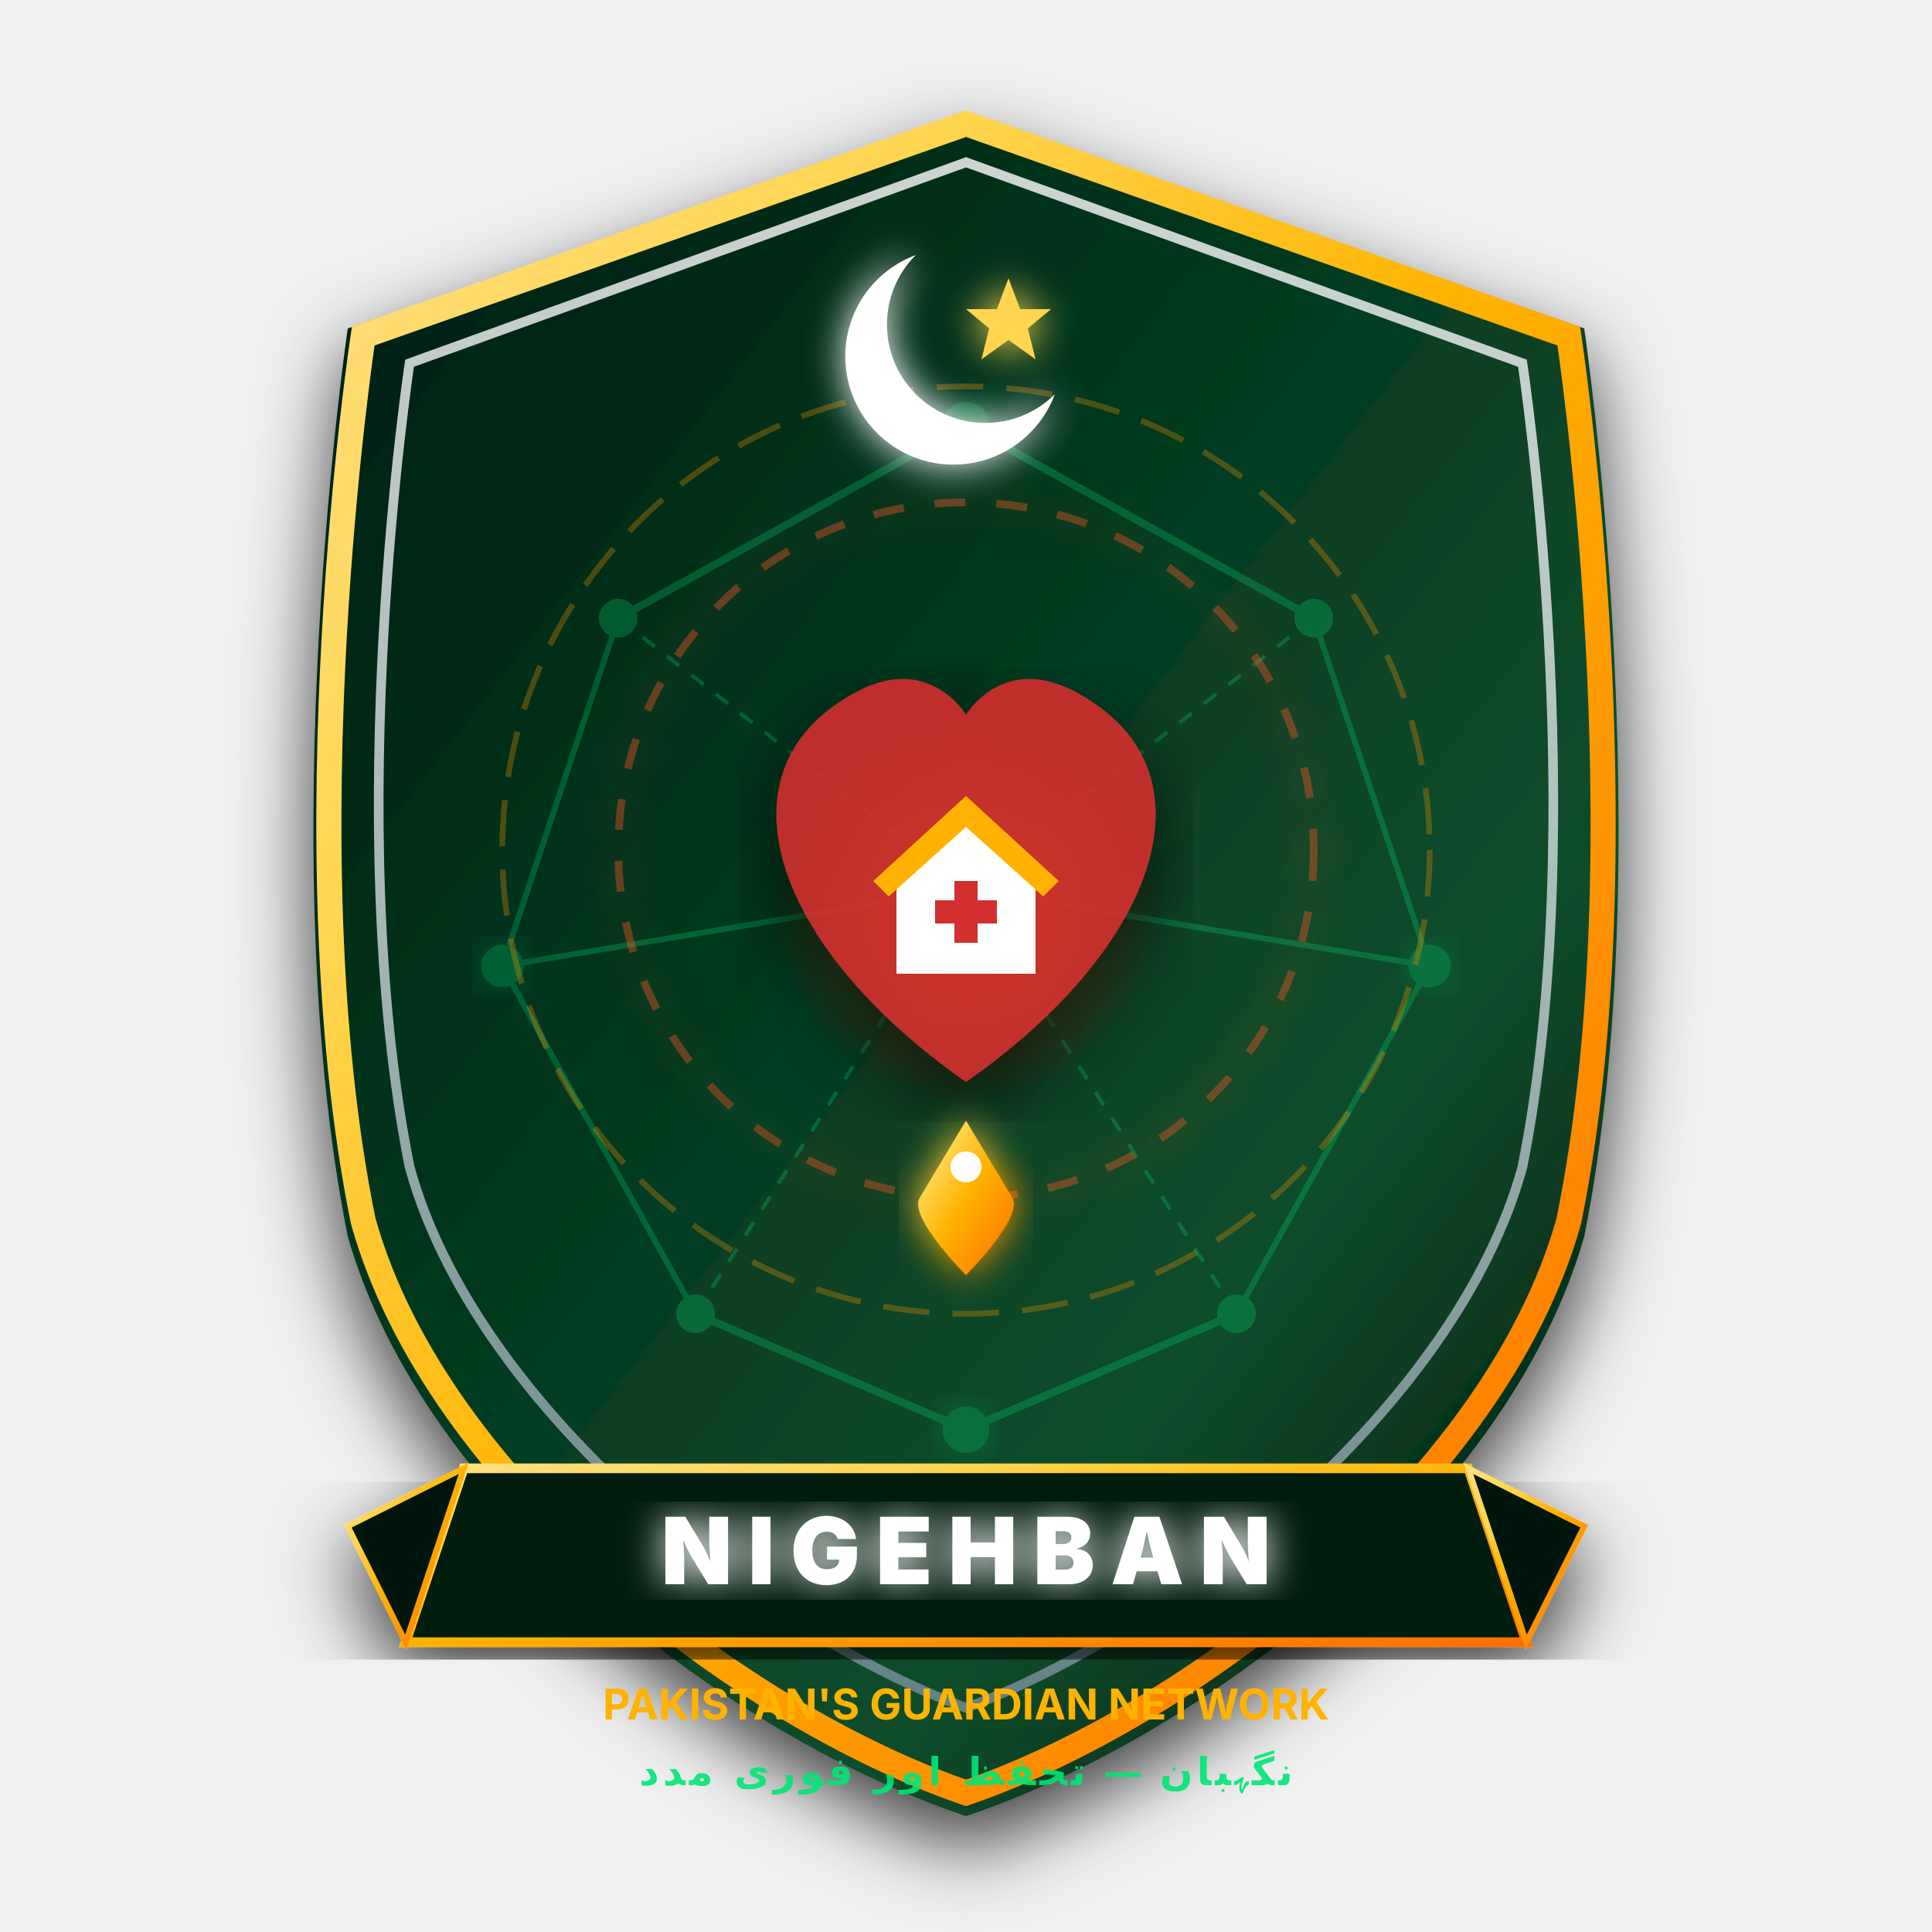
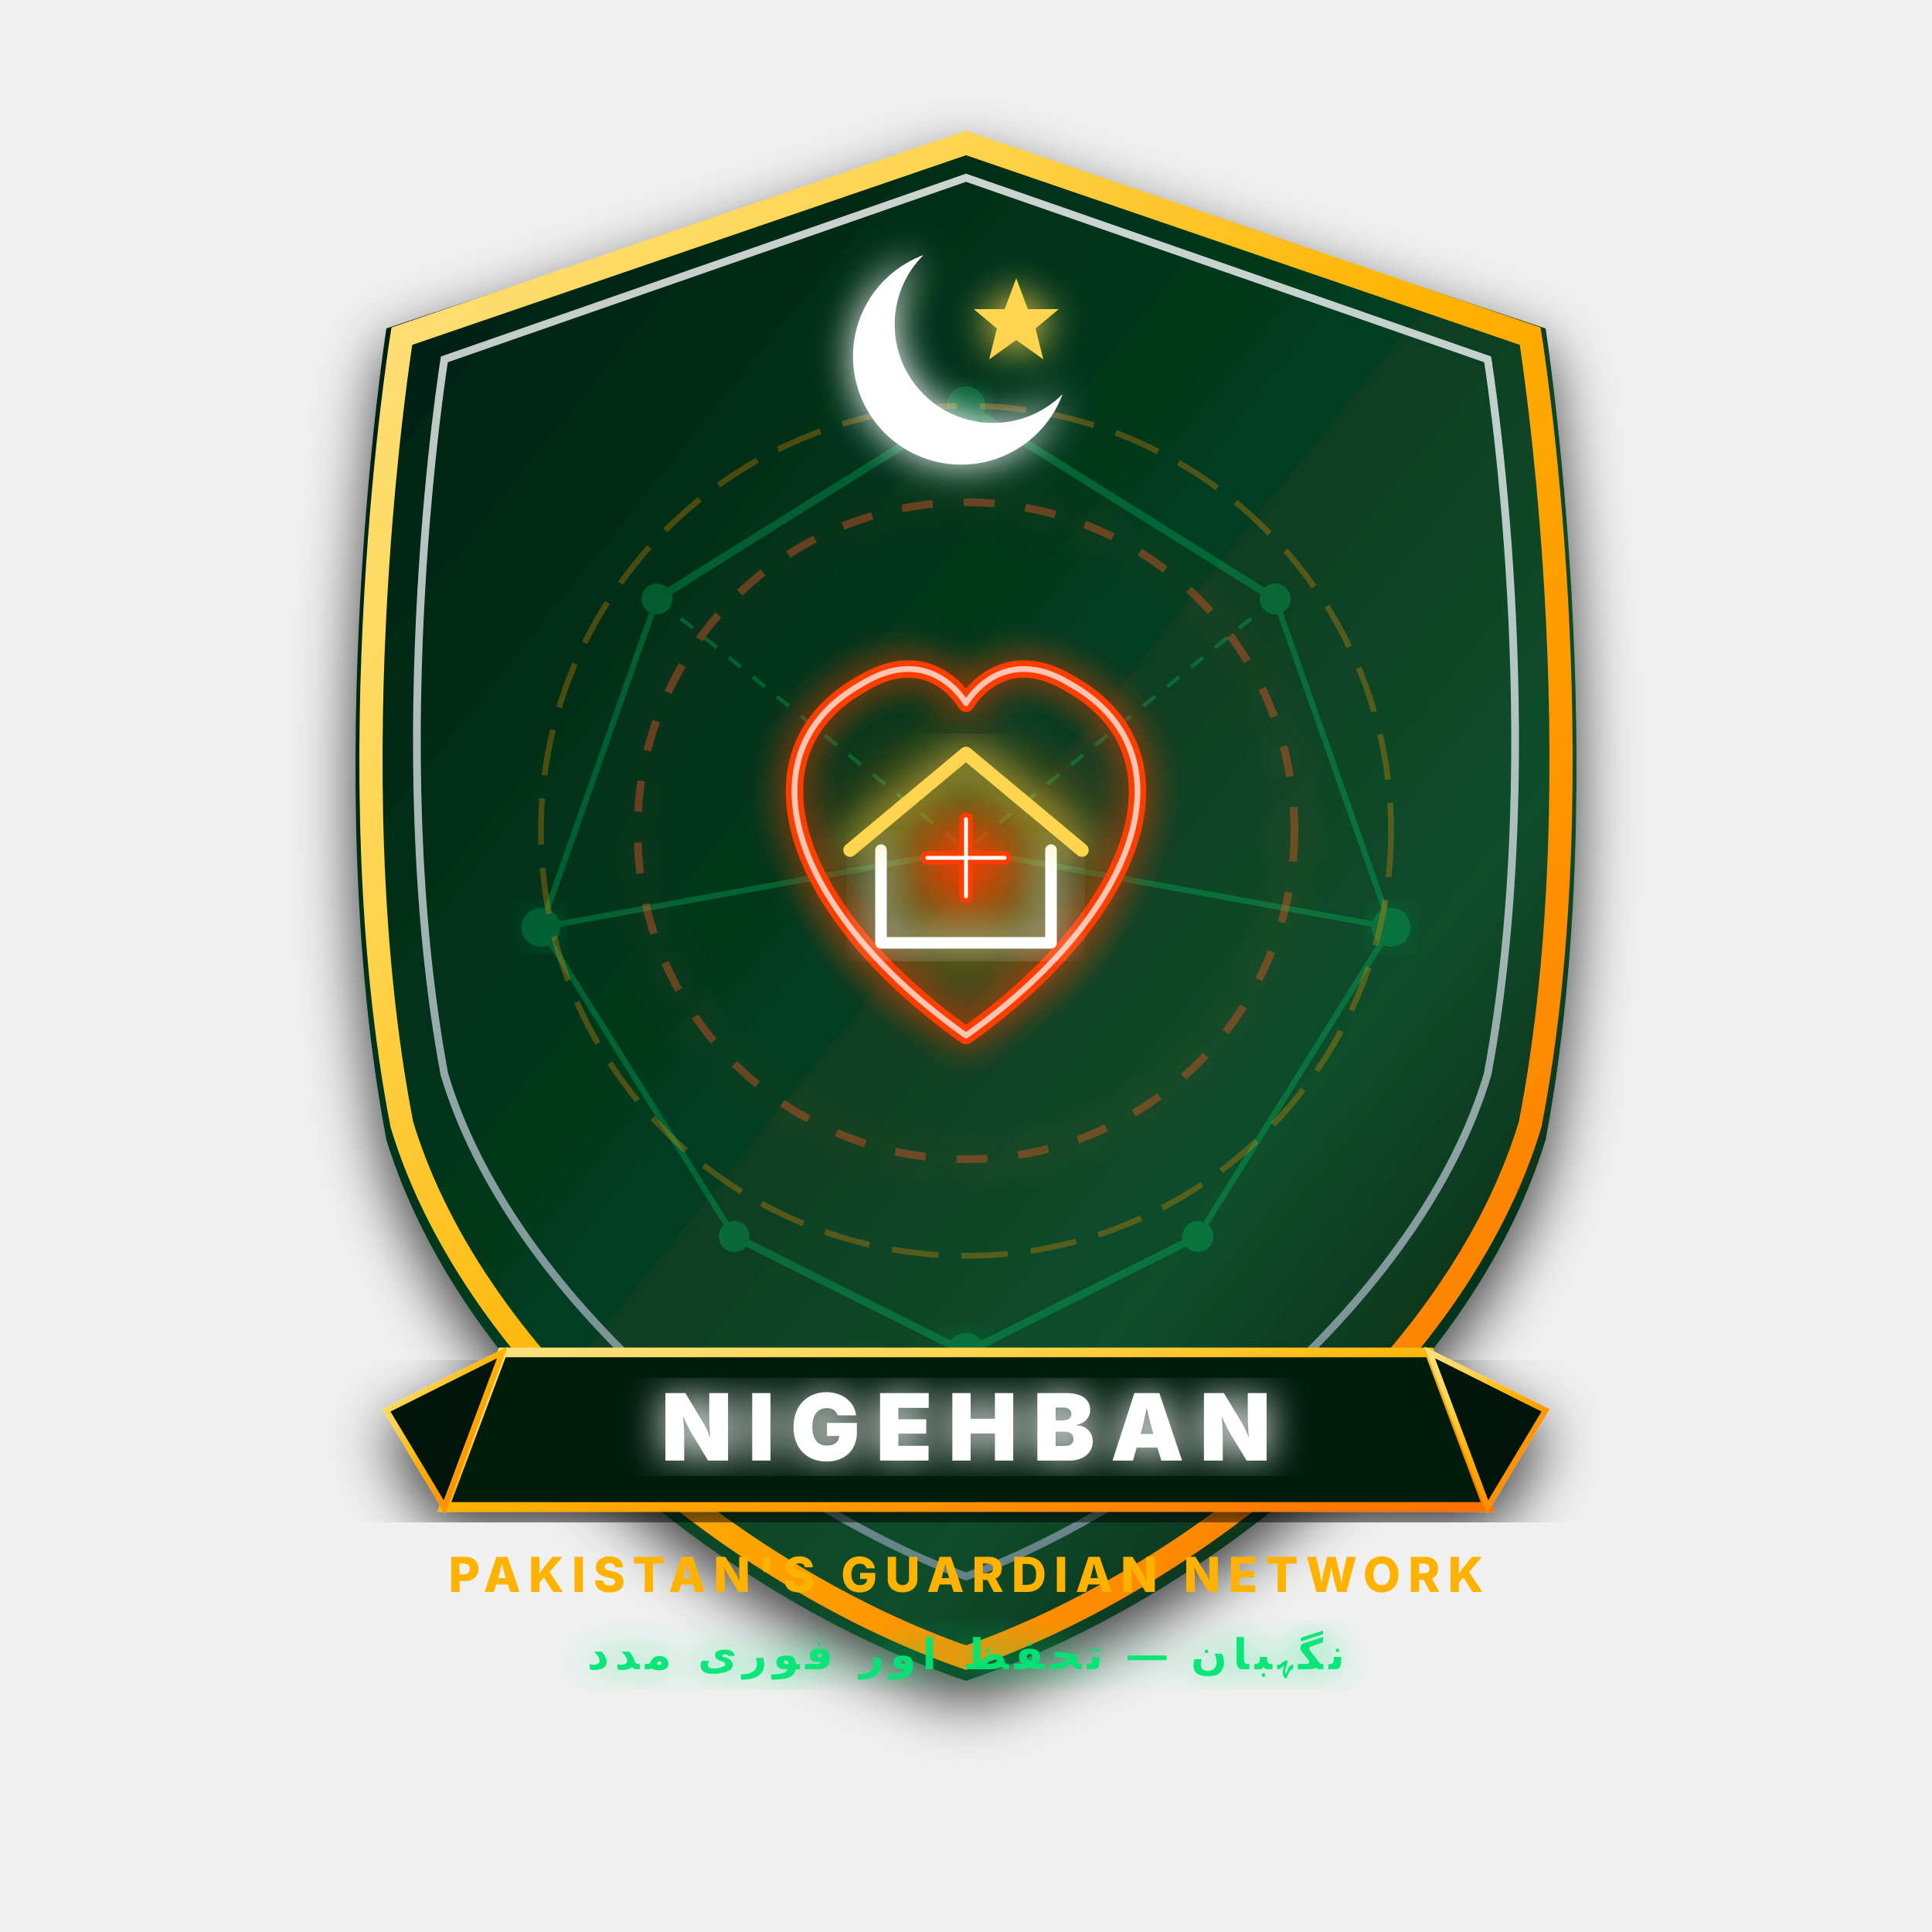
<svg xmlns="http://www.w3.org/2000/svg" viewBox="0 0 500 500" width="500" height="500">
  <defs>
    <linearGradient id="shieldBg" x1="0%" y1="0%" x2="100%" y2="100%">
      <stop offset="0%" stop-color="#021C0E" />
      <stop offset="40%" stop-color="#05381E" />
      <stop offset="70%" stop-color="#0A4D2B" />
      <stop offset="100%" stop-color="#01140A" />
    </linearGradient>
    <linearGradient id="goldBorder" x1="0%" y1="0%" x2="100%" y2="100%">
      <stop offset="0%" stop-color="#FFE082" />
      <stop offset="25%" stop-color="#FFD54F" />
      <stop offset="50%" stop-color="#FFB300" />
      <stop offset="75%" stop-color="#FF8F00" />
      <stop offset="100%" stop-color="#FF6F00" />
    </linearGradient>
    <radialGradient id="emeraldGlow" cx="50%" cy="50%" r="50%">
      <stop offset="0%" stop-color="#00E676" stop-opacity="0.6" />
      <stop offset="60%" stop-color="#00E676" stop-opacity="0.15" />
      <stop offset="100%" stop-color="#00E676" stop-opacity="0" />
    </radialGradient>
    <radialGradient id="sosGlow" cx="50%" cy="50%" r="50%">
      <stop offset="0%" stop-color="#FF3D00" stop-opacity="0.8" />
      <stop offset="50%" stop-color="#FF9100" stop-opacity="0.3" />
      <stop offset="100%" stop-color="#FF3D00" stop-opacity="0" />
    </radialGradient>
    <linearGradient id="silverAccent" x1="0%" y1="0%" x2="0%" y2="100%">
      <stop offset="0%" stop-color="#FFFFFF" />
      <stop offset="50%" stop-color="#CFD8DC" />
      <stop offset="100%" stop-color="#78909C" />
    </linearGradient>
    <filter id="dropShadow" x="-10%" y="-10%" width="120%" height="120%">
-       <feDropShadow dx="0" dy="8" stdDeviation="10" flood-color="#000000" flood-opacity="0.75" />
+       <feDropShadow dx="0" dy="6" stdDeviation="8" flood-color="#000000" flood-opacity="0.75" />
    </filter>
    <filter id="neonGlow" x="-20%" y="-20%" width="140%" height="140%">
      <feGaussianBlur stdDeviation="5" result="blur" />
      <feMerge>
        <feMergeNode in="blur" />
        <feMergeNode in="SourceGraphic" />
      </feMerge>
    </filter>
  </defs>
-   <circle cx="250" cy="220" r="180" fill="url(#emeraldGlow)" opacity="0.6" />
-   <path d="M250 30 L410 85 C410 85 430 220 410 320 C390 390 310 450 250 470 C190 450 110 390 90 320 C70 220 90 85 90 85 Z" fill="url(#shieldBg)" filter="url(#dropShadow)" />
-   <path d="M250 32 L406 87 C406 87 426 218 406 316 C387 384 308 444 250 464 C192 444 113 384 94 316 C74 218 94 87 94 87 Z" fill="none" stroke="url(#goldBorder)" stroke-width="6.5" stroke-linecap="round" />
-   <path d="M250 42 L394 94 C394 94 412 212 394 302 C377 364 304 422 250 442 C196 422 123 364 106 302 C88 212 106 94 106 94 Z" fill="none" stroke="url(#silverAccent)" stroke-width="2.5" opacity="0.8" />
+   <circle cx="250" cy="210" r="170" fill="url(#emeraldGlow)" opacity="0.6" />
+   <path d="M250 35 L400 85 C400 85 418 200 400 295 C380 360 310 415 250 435 C190 415 120 360 100 295 C82 200 100 85 100 85 Z" fill="url(#shieldBg)" filter="url(#dropShadow)" />
+   <path d="M250 37 L396 87 C396 87 414 198 396 291 C377 354 308 409 250 429 C192 409 123 354 104 291 C86 198 104 87 104 87 Z" fill="none" stroke="url(#goldBorder)" stroke-width="6" stroke-linecap="round" />
+   <path d="M250 46 L385 93 C385 93 401 192 385 278 C368 335 304 388 250 408 C196 388 132 335 115 278 C99 192 115 93 115 93 Z" fill="none" stroke="url(#silverAccent)" stroke-width="2" opacity="0.8" />
  <g opacity="0.25">
-     <line x1="250" y1="110" x2="160" y2="160" stroke="#00E676" stroke-width="2" />
-     <line x1="250" y1="110" x2="340" y2="160" stroke="#00E676" stroke-width="2" />
-     <line x1="160" y1="160" x2="130" y2="250" stroke="#00E676" stroke-width="1.5" />
-     <line x1="340" y1="160" x2="370" y2="250" stroke="#00E676" stroke-width="1.5" />
-     <line x1="130" y1="250" x2="180" y2="340" stroke="#00E676" stroke-width="1.5" />
-     <line x1="370" y1="250" x2="320" y2="340" stroke="#00E676" stroke-width="1.5" />
-     <line x1="180" y1="340" x2="250" y2="370" stroke="#00E676" stroke-width="2" />
-     <line x1="320" y1="340" x2="250" y2="370" stroke="#00E676" stroke-width="2" />
-     <line x1="160" y1="160" x2="250" y2="230" stroke="#00E676" stroke-width="1" stroke-dasharray="4,4" />
-     <line x1="340" y1="160" x2="250" y2="230" stroke="#00E676" stroke-width="1" stroke-dasharray="4,4" />
-     <line x1="130" y1="250" x2="250" y2="230" stroke="#00E676" stroke-width="1.5" />
-     <line x1="370" y1="250" x2="250" y2="230" stroke="#00E676" stroke-width="1.5" />
-     <line x1="180" y1="340" x2="250" y2="230" stroke="#00E676" stroke-width="1" stroke-dasharray="4,4" />
-     <line x1="320" y1="340" x2="250" y2="230" stroke="#00E676" stroke-width="1" stroke-dasharray="4,4" />
-     <circle cx="250" cy="110" r="6" fill="#00E676" filter="url(#neonGlow)" />
-     <circle cx="160" cy="160" r="5" fill="#00E676" />
-     <circle cx="340" cy="160" r="5" fill="#00E676" />
-     <circle cx="130" cy="250" r="5.5" fill="#00E676" filter="url(#neonGlow)" />
-     <circle cx="370" cy="250" r="5.5" fill="#00E676" filter="url(#neonGlow)" />
-     <circle cx="180" cy="340" r="5" fill="#00E676" />
-     <circle cx="320" cy="340" r="5" fill="#00E676" />
-     <circle cx="250" cy="370" r="6" fill="#00E676" filter="url(#neonGlow)" />
+     <line x1="250" y1="105" x2="170" y2="155" stroke="#00E676" stroke-width="2" />
+     <line x1="250" y1="105" x2="330" y2="155" stroke="#00E676" stroke-width="2" />
+     <line x1="170" y1="155" x2="140" y2="240" stroke="#00E676" stroke-width="1.5" />
+     <line x1="330" y1="155" x2="360" y2="240" stroke="#00E676" stroke-width="1.5" />
+     <line x1="140" y1="240" x2="190" y2="320" stroke="#00E676" stroke-width="1.5" />
+     <line x1="360" y1="240" x2="310" y2="320" stroke="#00E676" stroke-width="1.5" />
+     <line x1="190" y1="320" x2="250" y2="350" stroke="#00E676" stroke-width="2" />
+     <line x1="310" y1="320" x2="250" y2="350" stroke="#00E676" stroke-width="2" />
+     <line x1="170" y1="155" x2="250" y2="220" stroke="#00E676" stroke-width="1" stroke-dasharray="4,4" />
+     <line x1="330" y1="155" x2="250" y2="220" stroke="#00E676" stroke-width="1" stroke-dasharray="4,4" />
+     <line x1="140" y1="240" x2="250" y2="220" stroke="#00E676" stroke-width="1.5" />
+     <line x1="360" y1="240" x2="250" y2="220" stroke="#00E676" stroke-width="1.5" />
+     <circle cx="250" cy="105" r="5" fill="#00E676" filter="url(#neonGlow)" />
+     <circle cx="170" cy="155" r="4" fill="#00E676" />
+     <circle cx="330" cy="155" r="4" fill="#00E676" />
+     <circle cx="140" cy="240" r="5" fill="#00E676" filter="url(#neonGlow)" />
+     <circle cx="360" cy="240" r="5" fill="#00E676" filter="url(#neonGlow)" />
+     <circle cx="190" cy="320" r="4" fill="#00E676" />
+     <circle cx="310" cy="320" r="4" fill="#00E676" />
+     <circle cx="250" cy="350" r="5" fill="#00E676" filter="url(#neonGlow)" />
  </g>
-   <circle cx="250" cy="220" r="90" fill="none" stroke="#FF5722" stroke-width="2" stroke-dasharray="8,8" opacity="0.4" filter="url(#neonGlow)" />
-   <circle cx="250" cy="220" r="120" fill="none" stroke="#FF9100" stroke-width="1.5" stroke-dasharray="12,6" opacity="0.3" />
-   <g transform="translate(215, 60)" filter="url(#neonGlow)">
+   <circle cx="250" cy="215" r="85" fill="none" stroke="#FF5722" stroke-width="2" stroke-dasharray="8,8" opacity="0.4" filter="url(#neonGlow)" />
+   <circle cx="250" cy="215" r="110" fill="none" stroke="#FF9100" stroke-width="1.5" stroke-dasharray="12,6" opacity="0.3" />
+   <g transform="translate(217, 60)" filter="url(#neonGlow)">
    <path d="M22 6 A28 28 0 1 0 58 42 A23 23 0 1 1 22 6" fill="#FFFFFF" />
    <polygon points="46,12 49,20 57,20 51,25 53,33 46,28 39,33 41,25 35,20 43,20" fill="#FFD54F" />
  </g>
-   <circle cx="250" cy="235" r="50" fill="url(#sosGlow)" />
-   <path d="M250 280 C200 245 185 200 220 180 C240 168 250 185 250 185 C250 185 260 168 280 180 C315 200 300 245 250 280 Z" fill="#D32F2F" opacity="0.9" filter="url(#dropShadow)" />
-   <path d="M232 230 L250 212 L268 230 L268 252 L232 252 Z" fill="#FFFFFF" />
-   <polygon points="250,206 226,228 230,232 250,214 270,232 274,228" fill="#FFB300" />
-   <rect x="247" y="228" width="6" height="16" fill="#D32F2F" />
-   <rect x="242" y="233" width="16" height="6" fill="#D32F2F" />
-   <path d="M250 290 L262 310 C265 315 250 330 250 330 C250 330 235 315 238 310 Z" fill="url(#goldBorder)" filter="url(#neonGlow)" />
-   <circle cx="250" cy="302" r="4" fill="#FFFFFF" />
+   <circle cx="250" cy="225" r="45" fill="url(#sosGlow)" />
+   <path d="M250 268 C205 236 191 195 223 177 C241 166 250 182 250 182 C250 182 259 166 277 177 C309 195 295 236 250 268 Z" fill="none" stroke="#FF3D00" stroke-width="4.5" stroke-linecap="round" stroke-linejoin="round" filter="url(#neonGlow)" />
+   <path d="M250 268 C205 236 191 195 223 177 C241 166 250 182 250 182 C250 182 259 166 277 177 C309 195 295 236 250 268 Z" fill="none" stroke="#FFFFFF" stroke-width="1.5" stroke-linecap="round" stroke-linejoin="round" opacity="0.7" />
+   <path d="M228 220 L228 244 L272 244 L272 220" fill="none" stroke="#FFFFFF" stroke-width="3" stroke-linecap="round" stroke-linejoin="round" filter="url(#neonGlow)" />
+   <path d="M220 220 L250 195 L280 220" fill="none" stroke="#FFD54F" stroke-width="3.5" stroke-linecap="round" stroke-linejoin="round" filter="url(#neonGlow)" />
+   <path d="M250 212 L250 232 M240 222 L260 222" fill="none" stroke="#FF3D00" stroke-width="3.5" stroke-linecap="round" filter="url(#neonGlow)" />
+   <path d="M250 212 L250 232 M240 222 L260 222" fill="none" stroke="#FFFFFF" stroke-width="1" stroke-linecap="round" />
  <g filter="url(#dropShadow)">
-     <path d="M120 380 L380 380 L395 425 L105 425 Z" fill="#021C0E" stroke="url(#goldBorder)" stroke-width="2.5" />
-     <path d="M105 425 L120 380 L90 395 Z" fill="#01140A" stroke="url(#goldBorder)" stroke-width="1.5" />
-     <path d="M395 425 L380 380 L410 395 Z" fill="#01140A" stroke="url(#goldBorder)" stroke-width="1.5" />
+     <path d="M130 350 L370 350 L385 390 L115 390 Z" fill="#021C0E" stroke="url(#goldBorder)" stroke-width="2.5" />
+     <path d="M115 390 L130 350 L100 365 Z" fill="#01140A" stroke="url(#goldBorder)" stroke-width="1.5" />
+     <path d="M385 390 L370 350 L400 365 Z" fill="#01140A" stroke="url(#goldBorder)" stroke-width="1.5" />
  </g>
-   <text x="250" y="410" font-family="'Outfit', 'Inter', 'Segoe UI', sans-serif" font-weight="900" font-size="24" fill="#FFFFFF" letter-spacing="4" text-anchor="middle" filter="url(#neonGlow)">
+   <text x="250" y="378" font-family="'Outfit', 'Inter', 'Segoe UI', sans-serif" font-weight="900" font-size="24" fill="#FFFFFF" letter-spacing="4" text-anchor="middle" filter="url(#neonGlow)">
    NIGEHBAN
  </text>
-   <text x="250" y="445" font-family="'Outfit', 'Inter', 'Segoe UI', sans-serif" font-weight="700" font-size="11" fill="#FFB300" letter-spacing.="1.5" text-anchor="middle">
+   <text x="250" y="412" font-family="'Outfit', 'Inter', 'Segoe UI', sans-serif" font-weight="800" font-size="12.5" fill="#FFB300" letter-spacing="2" text-anchor="middle">
    PAKISTAN'S GUARDIAN NETWORK
  </text>
-   <text x="250" y="462" font-family="'Segoe UI', 'Tahoma', sans-serif" font-weight="bold" font-size="10" fill="#00E676" letter-spacing="1" text-anchor="middle" opacity="0.9">
+   <text x="250" y="432" font-family="'Segoe UI', 'Tahoma', sans-serif" font-weight="bold" font-size="11" fill="#00E676" letter-spacing="1.5" text-anchor="middle" opacity="0.95" filter="url(#neonGlow)">
    نگہبان — تحفظ اور فوری مدد
  </text>
</svg>
